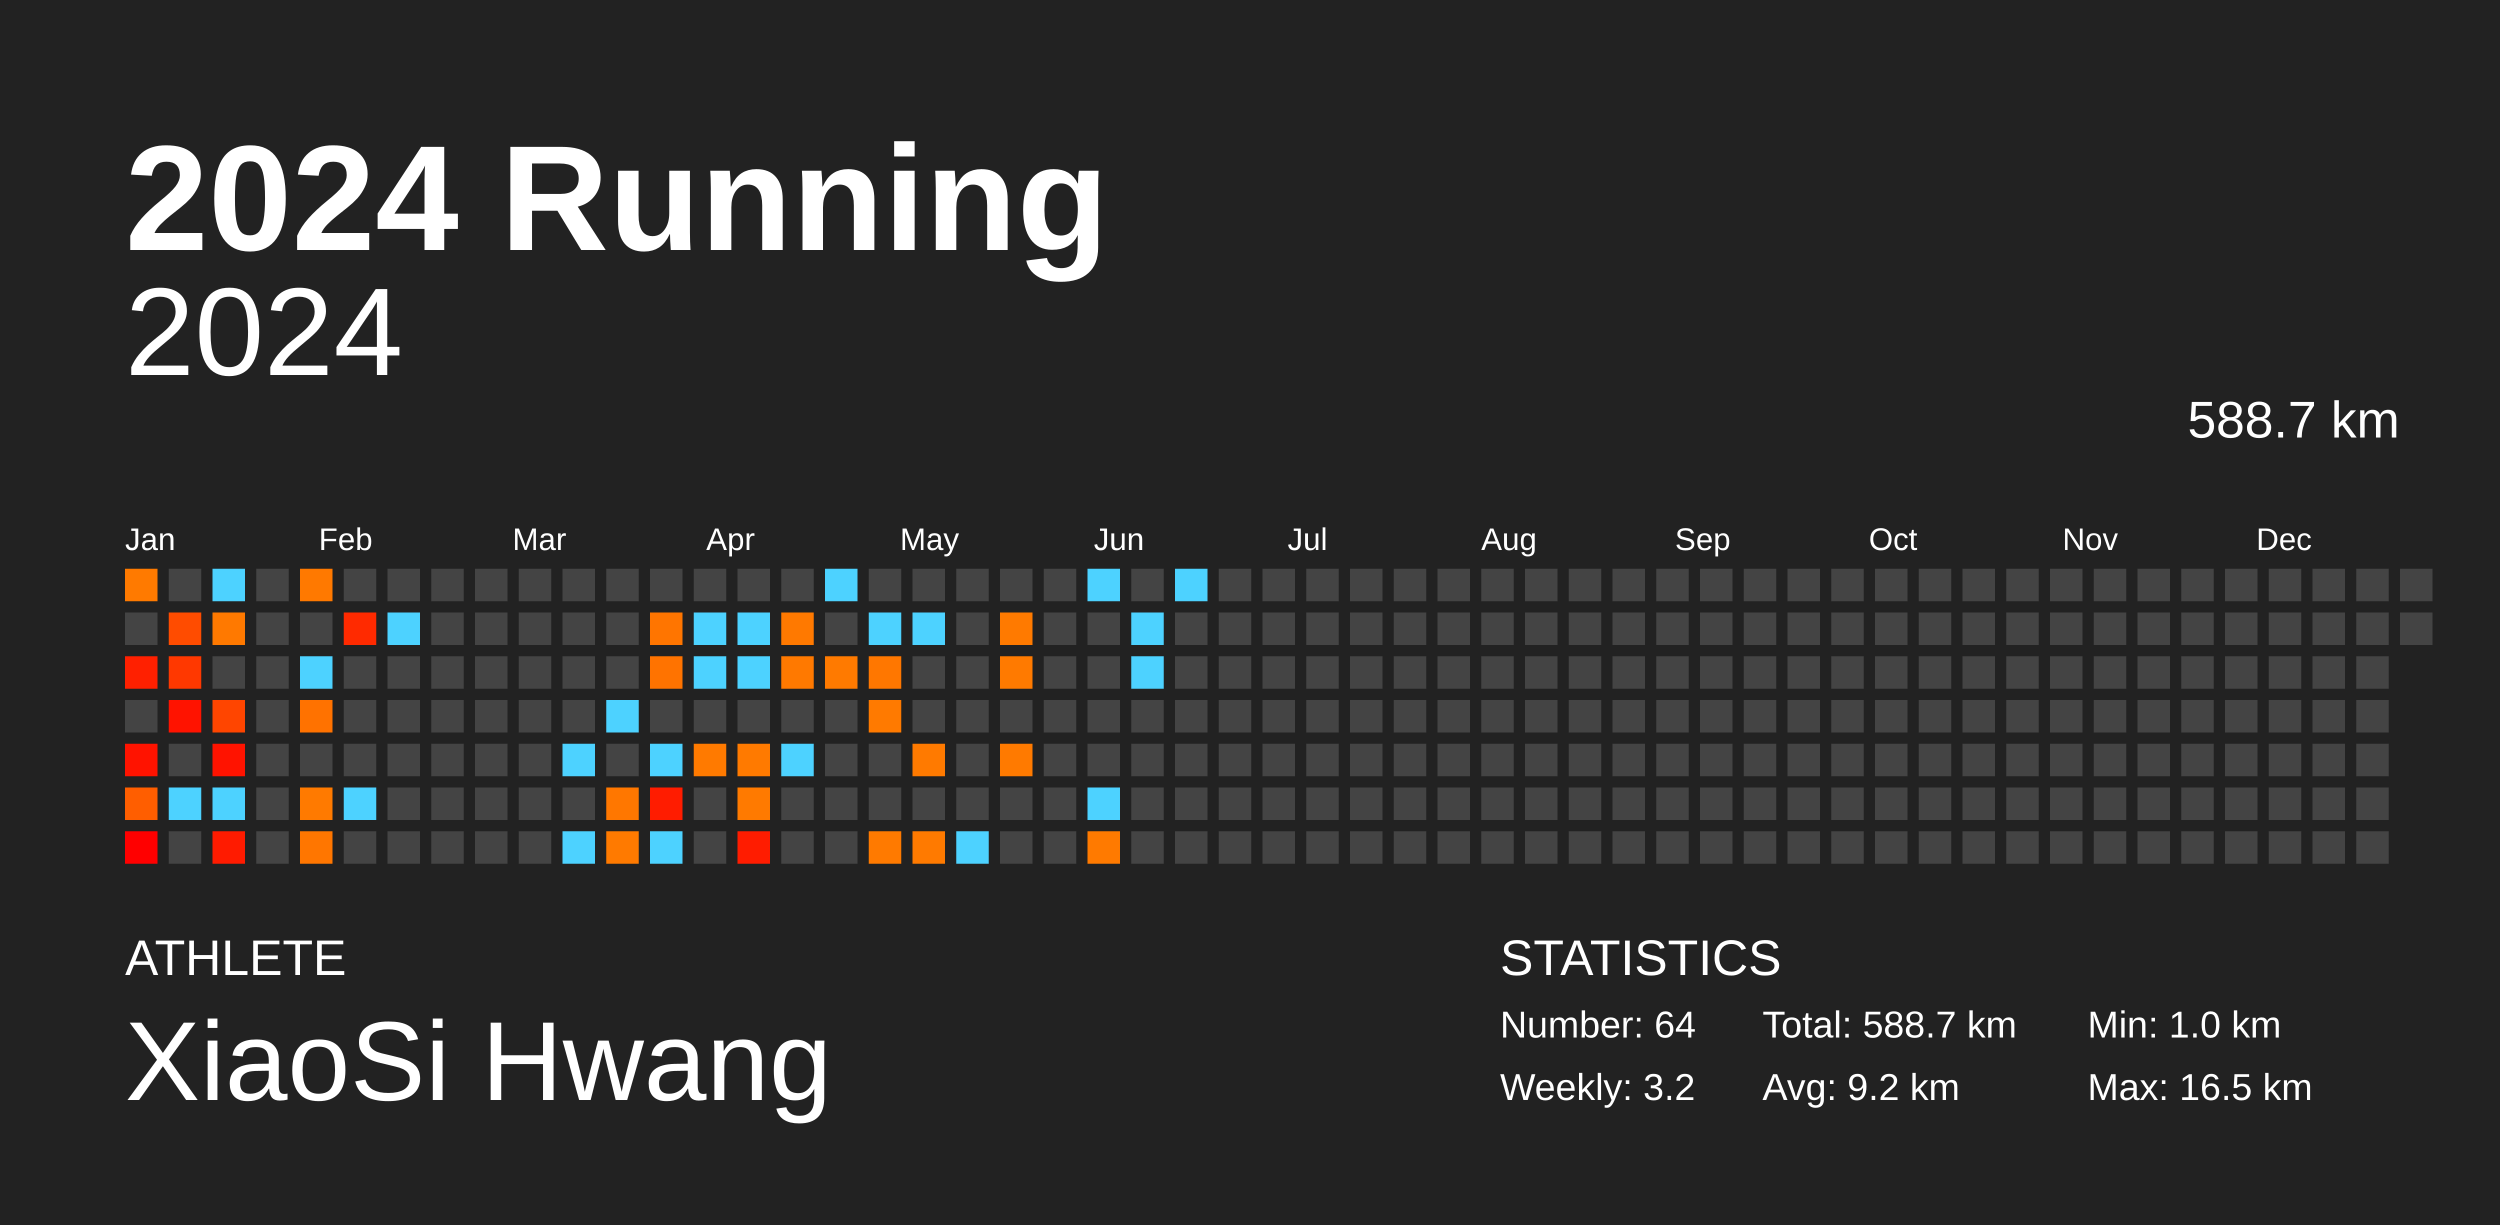
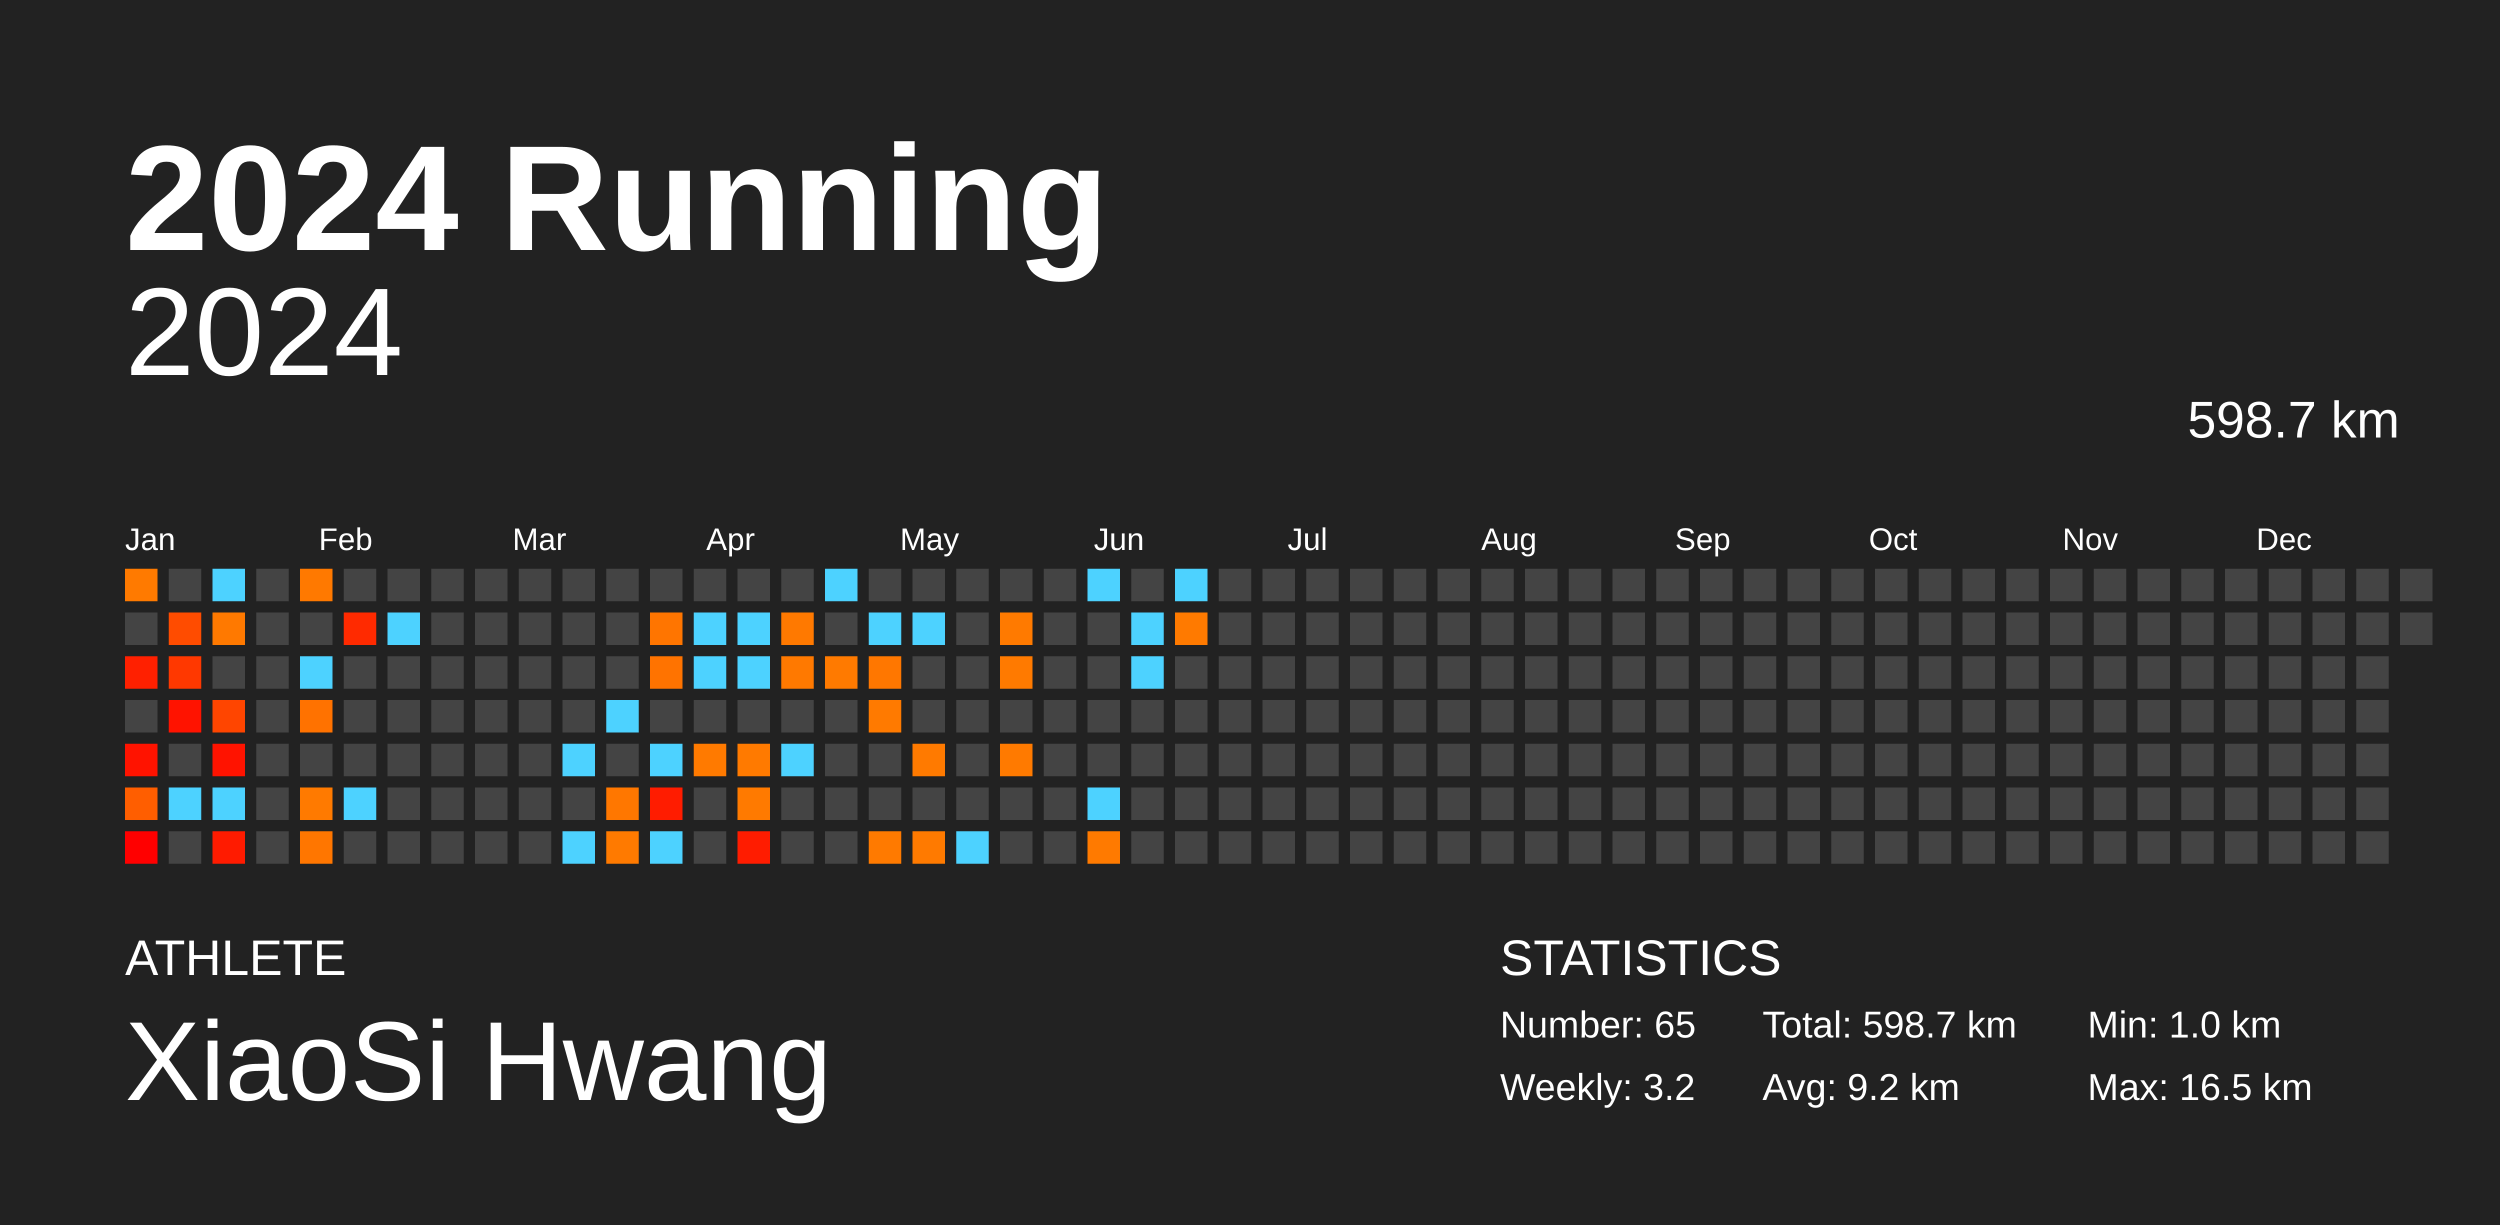
<svg xmlns="http://www.w3.org/2000/svg" baseProfile="full" height="98mm" version="1.1" viewBox="0,0,200,98" width="200mm">
  <defs />
  <rect fill="#222222" height="98" width="200" x="0" y="0" />
  <text fill="#FFFFFF" style="font-size:12px; font-family:Arial; font-weight:bold;" x="10" y="20">2024 Running</text>
  <text fill="#FFFFFF" style="font-size:4px; font-family:Arial" x="10" y="78">ATHLETE</text>
  <text fill="#FFFFFF" style="font-size:9px; font-family:Arial" x="10" y="88">XiaoSi Hwang</text>
  <text fill="#FFFFFF" style="font-size:4px; font-family:Arial" x="120" y="78">STATISTICS</text>
-   <text fill="#FFFFFF" style="font-size:3px; font-family:Arial" x="120" y="83">Number: 64</text>
+   <text fill="#FFFFFF" style="font-size:3px; font-family:Arial" x="120" y="83">Number: 65</text>
  <text fill="#FFFFFF" style="font-size:3px; font-family:Arial" x="120" y="88">Weekly: 3.2</text>
-   <text fill="#FFFFFF" style="font-size:3px; font-family:Arial" x="141" y="83">Total: 588.7 km</text>
+   <text fill="#FFFFFF" style="font-size:3px; font-family:Arial" x="141" y="83">Total: 598.7 km</text>
  <text fill="#FFFFFF" style="font-size:3px; font-family:Arial" x="141" y="88">Avg: 9.2 km</text>
  <text fill="#FFFFFF" style="font-size:3px; font-family:Arial" x="167" y="83">Min: 1.0 km</text>
  <text fill="#FFFFFF" style="font-size:3px; font-family:Arial" x="167" y="88">Max: 16.5 km</text>
  <text alignment-baseline="hanging" fill="#FFFFFF" style="font-size:10.0px; font-family:Arial;" x="10" y="30">2024</text>
-   <text alignment-baseline="hanging" fill="#FFFFFF" style="font-size:4.125px; font-family:Arial;" x="175" y="35">588.7 km</text>
+   <text alignment-baseline="hanging" fill="#FFFFFF" style="font-size:4.125px; font-family:Arial;" x="175" y="35">598.7 km</text>
  <text fill="#FFFFFF" style="font-size:2.5px; font-family:Arial" x="10.0" y="44">Jan</text>
  <text fill="#FFFFFF" style="font-size:2.5px; font-family:Arial" x="25.5" y="44">Feb</text>
  <text fill="#FFFFFF" style="font-size:2.5px; font-family:Arial" x="41.0" y="44">Mar</text>
  <text fill="#FFFFFF" style="font-size:2.5px; font-family:Arial" x="56.5" y="44">Apr</text>
  <text fill="#FFFFFF" style="font-size:2.5px; font-family:Arial" x="72.0" y="44">May</text>
  <text fill="#FFFFFF" style="font-size:2.5px; font-family:Arial" x="87.5" y="44">Jun</text>
  <text fill="#FFFFFF" style="font-size:2.5px; font-family:Arial" x="103.0" y="44">Jul</text>
  <text fill="#FFFFFF" style="font-size:2.5px; font-family:Arial" x="118.5" y="44">Aug</text>
  <text fill="#FFFFFF" style="font-size:2.5px; font-family:Arial" x="134.0" y="44">Sep</text>
  <text fill="#FFFFFF" style="font-size:2.5px; font-family:Arial" x="149.5" y="44">Oct</text>
  <text fill="#FFFFFF" style="font-size:2.5px; font-family:Arial" x="165.0" y="44">Nov</text>
  <text fill="#FFFFFF" style="font-size:2.5px; font-family:Arial" x="180.5" y="44">Dec</text>
  <rect fill="#ff7a00" height="2.6" width="2.6" x="10.0" y="45.5" />
  <rect fill="#444444" height="2.6" width="2.6" x="10.0" y="49.0" />
  <rect fill="#ff2000" height="2.6" width="2.6" x="10.0" y="52.5" />
  <rect fill="#444444" height="2.6" width="2.6" x="10.0" y="56.0" />
  <rect fill="#ff1300" height="2.6" width="2.6" x="10.0" y="59.5" />
  <rect fill="#ff5e00" height="2.6" width="2.6" x="10.0" y="63.0" />
  <rect fill="#ff0000" height="2.6" width="2.6" x="10.0" y="66.5" />
  <rect fill="#444444" height="2.6" width="2.6" x="13.5" y="45.5" />
  <rect fill="#ff4c00" height="2.6" width="2.6" x="13.5" y="49.0" />
  <rect fill="#ff3800" height="2.6" width="2.6" x="13.5" y="52.5" />
  <rect fill="#ff1300" height="2.6" width="2.6" x="13.5" y="56.0" />
  <rect fill="#444444" height="2.6" width="2.6" x="13.5" y="59.5" />
  <rect fill="#4dd2ff" height="2.6" width="2.6" x="13.5" y="63.0" />
  <rect fill="#444444" height="2.6" width="2.6" x="13.5" y="66.5" />
  <rect fill="#4dd2ff" height="2.6" width="2.6" x="17.0" y="45.5" />
  <rect fill="#ff7900" height="2.6" width="2.6" x="17.0" y="49.0" />
  <rect fill="#444444" height="2.6" width="2.6" x="17.0" y="52.5" />
  <rect fill="#ff4500" height="2.6" width="2.6" x="17.0" y="56.0" />
  <rect fill="#ff1300" height="2.6" width="2.6" x="17.0" y="59.5" />
  <rect fill="#4dd2ff" height="2.6" width="2.6" x="17.0" y="63.0" />
  <rect fill="#ff1b00" height="2.6" width="2.6" x="17.0" y="66.5" />
  <rect fill="#444444" height="2.6" width="2.6" x="20.5" y="45.5" />
  <rect fill="#444444" height="2.6" width="2.6" x="20.5" y="49.0" />
  <rect fill="#444444" height="2.6" width="2.6" x="20.5" y="52.5" />
  <rect fill="#444444" height="2.6" width="2.6" x="20.5" y="56.0" />
  <rect fill="#444444" height="2.6" width="2.6" x="20.5" y="59.5" />
  <rect fill="#444444" height="2.6" width="2.6" x="20.5" y="63.0" />
  <rect fill="#444444" height="2.6" width="2.6" x="20.5" y="66.5" />
  <rect fill="#ff7900" height="2.6" width="2.6" x="24.0" y="45.5" />
  <rect fill="#444444" height="2.6" width="2.6" x="24.0" y="49.0" />
  <rect fill="#4dd2ff" height="2.6" width="2.6" x="24.0" y="52.5" />
  <rect fill="#ff7200" height="2.6" width="2.6" x="24.0" y="56.0" />
  <rect fill="#444444" height="2.6" width="2.6" x="24.0" y="59.5" />
  <rect fill="#ff7a00" height="2.6" width="2.6" x="24.0" y="63.0" />
  <rect fill="#ff7600" height="2.6" width="2.6" x="24.0" y="66.5" />
  <rect fill="#444444" height="2.6" width="2.6" x="27.5" y="45.5" />
  <rect fill="#ff2a00" height="2.6" width="2.6" x="27.5" y="49.0" />
  <rect fill="#444444" height="2.6" width="2.6" x="27.5" y="52.5" />
  <rect fill="#444444" height="2.6" width="2.6" x="27.5" y="56.0" />
  <rect fill="#444444" height="2.6" width="2.6" x="27.5" y="59.5" />
  <rect fill="#4dd2ff" height="2.6" width="2.6" x="27.5" y="63.0" />
  <rect fill="#444444" height="2.6" width="2.6" x="27.5" y="66.5" />
  <rect fill="#444444" height="2.6" width="2.6" x="31.0" y="45.5" />
  <rect fill="#4dd2ff" height="2.6" width="2.6" x="31.0" y="49.0" />
  <rect fill="#444444" height="2.6" width="2.6" x="31.0" y="52.5" />
  <rect fill="#444444" height="2.6" width="2.6" x="31.0" y="56.0" />
  <rect fill="#444444" height="2.6" width="2.6" x="31.0" y="59.5" />
  <rect fill="#444444" height="2.6" width="2.6" x="31.0" y="63.0" />
  <rect fill="#444444" height="2.6" width="2.6" x="31.0" y="66.5" />
  <rect fill="#444444" height="2.6" width="2.6" x="34.5" y="45.5" />
  <rect fill="#444444" height="2.6" width="2.6" x="34.5" y="49.0" />
  <rect fill="#444444" height="2.6" width="2.6" x="34.5" y="52.5" />
  <rect fill="#444444" height="2.6" width="2.6" x="34.5" y="56.0" />
  <rect fill="#444444" height="2.6" width="2.6" x="34.5" y="59.5" />
  <rect fill="#444444" height="2.6" width="2.6" x="34.5" y="63.0" />
  <rect fill="#444444" height="2.6" width="2.6" x="34.5" y="66.5" />
  <rect fill="#444444" height="2.6" width="2.6" x="38.0" y="45.5" />
  <rect fill="#444444" height="2.6" width="2.6" x="38.0" y="49.0" />
  <rect fill="#444444" height="2.6" width="2.6" x="38.0" y="52.5" />
  <rect fill="#444444" height="2.6" width="2.6" x="38.0" y="56.0" />
  <rect fill="#444444" height="2.6" width="2.6" x="38.0" y="59.5" />
  <rect fill="#444444" height="2.6" width="2.6" x="38.0" y="63.0" />
  <rect fill="#444444" height="2.6" width="2.6" x="38.0" y="66.5" />
  <rect fill="#444444" height="2.6" width="2.6" x="41.5" y="45.5" />
  <rect fill="#444444" height="2.6" width="2.6" x="41.5" y="49.0" />
  <rect fill="#444444" height="2.6" width="2.6" x="41.5" y="52.5" />
  <rect fill="#444444" height="2.6" width="2.6" x="41.5" y="56.0" />
  <rect fill="#444444" height="2.6" width="2.6" x="41.5" y="59.5" />
  <rect fill="#444444" height="2.6" width="2.6" x="41.5" y="63.0" />
  <rect fill="#444444" height="2.6" width="2.6" x="41.5" y="66.5" />
  <rect fill="#444444" height="2.6" width="2.6" x="45.0" y="45.5" />
  <rect fill="#444444" height="2.6" width="2.6" x="45.0" y="49.0" />
  <rect fill="#444444" height="2.6" width="2.6" x="45.0" y="52.5" />
  <rect fill="#444444" height="2.6" width="2.6" x="45.0" y="56.0" />
  <rect fill="#4dd2ff" height="2.6" width="2.6" x="45.0" y="59.5" />
  <rect fill="#444444" height="2.6" width="2.6" x="45.0" y="63.0" />
  <rect fill="#4dd2ff" height="2.6" width="2.6" x="45.0" y="66.5" />
  <rect fill="#444444" height="2.6" width="2.6" x="48.5" y="45.5" />
  <rect fill="#444444" height="2.6" width="2.6" x="48.5" y="49.0" />
  <rect fill="#444444" height="2.6" width="2.6" x="48.5" y="52.5" />
  <rect fill="#4dd2ff" height="2.6" width="2.6" x="48.5" y="56.0" />
  <rect fill="#444444" height="2.6" width="2.6" x="48.5" y="59.5" />
  <rect fill="#ff7700" height="2.6" width="2.6" x="48.5" y="63.0" />
  <rect fill="#ff7a00" height="2.6" width="2.6" x="48.5" y="66.5" />
  <rect fill="#444444" height="2.6" width="2.6" x="52.0" y="45.5" />
  <rect fill="#ff7500" height="2.6" width="2.6" x="52.0" y="49.0" />
  <rect fill="#ff7300" height="2.6" width="2.6" x="52.0" y="52.5" />
  <rect fill="#444444" height="2.6" width="2.6" x="52.0" y="56.0" />
  <rect fill="#4dd2ff" height="2.6" width="2.6" x="52.0" y="59.5" />
  <rect fill="#ff1c00" height="2.6" width="2.6" x="52.0" y="63.0" />
  <rect fill="#4dd2ff" height="2.6" width="2.6" x="52.0" y="66.5" />
  <rect fill="#444444" height="2.6" width="2.6" x="55.5" y="45.5" />
  <rect fill="#4dd2ff" height="2.6" width="2.6" x="55.5" y="49.0" />
  <rect fill="#4dd2ff" height="2.6" width="2.6" x="55.5" y="52.5" />
  <rect fill="#444444" height="2.6" width="2.6" x="55.5" y="56.0" />
  <rect fill="#ff7a00" height="2.6" width="2.6" x="55.5" y="59.5" />
  <rect fill="#444444" height="2.6" width="2.6" x="55.5" y="63.0" />
  <rect fill="#444444" height="2.6" width="2.6" x="55.5" y="66.5" />
  <rect fill="#444444" height="2.6" width="2.6" x="59.0" y="45.5" />
  <rect fill="#4dd2ff" height="2.6" width="2.6" x="59.0" y="49.0" />
  <rect fill="#4dd2ff" height="2.6" width="2.6" x="59.0" y="52.5" />
  <rect fill="#444444" height="2.6" width="2.6" x="59.0" y="56.0" />
  <rect fill="#ff7a00" height="2.6" width="2.6" x="59.0" y="59.5" />
  <rect fill="#ff7a00" height="2.6" width="2.6" x="59.0" y="63.0" />
  <rect fill="#ff1c00" height="2.6" width="2.6" x="59.0" y="66.5" />
  <rect fill="#444444" height="2.6" width="2.6" x="62.5" y="45.5" />
  <rect fill="#ff7900" height="2.6" width="2.6" x="62.5" y="49.0" />
  <rect fill="#ff7900" height="2.6" width="2.6" x="62.5" y="52.5" />
  <rect fill="#444444" height="2.6" width="2.6" x="62.5" y="56.0" />
  <rect fill="#4dd2ff" height="2.6" width="2.6" x="62.5" y="59.5" />
  <rect fill="#444444" height="2.6" width="2.6" x="62.5" y="63.0" />
  <rect fill="#444444" height="2.6" width="2.6" x="62.5" y="66.5" />
  <rect fill="#4dd2ff" height="2.6" width="2.6" x="66.0" y="45.5" />
  <rect fill="#444444" height="2.6" width="2.6" x="66.0" y="49.0" />
  <rect fill="#ff7a00" height="2.6" width="2.6" x="66.0" y="52.5" />
  <rect fill="#444444" height="2.6" width="2.6" x="66.0" y="56.0" />
  <rect fill="#444444" height="2.6" width="2.6" x="66.0" y="59.5" />
  <rect fill="#444444" height="2.6" width="2.6" x="66.0" y="63.0" />
  <rect fill="#444444" height="2.6" width="2.6" x="66.0" y="66.5" />
  <rect fill="#444444" height="2.6" width="2.6" x="69.5" y="45.5" />
  <rect fill="#4dd2ff" height="2.6" width="2.6" x="69.5" y="49.0" />
  <rect fill="#ff7700" height="2.6" width="2.6" x="69.5" y="52.5" />
  <rect fill="#ff7a00" height="2.6" width="2.6" x="69.5" y="56.0" />
  <rect fill="#444444" height="2.6" width="2.6" x="69.5" y="59.5" />
  <rect fill="#444444" height="2.6" width="2.6" x="69.5" y="63.0" />
  <rect fill="#ff7a00" height="2.6" width="2.6" x="69.5" y="66.5" />
  <rect fill="#444444" height="2.6" width="2.6" x="73.0" y="45.5" />
  <rect fill="#4dd2ff" height="2.6" width="2.6" x="73.0" y="49.0" />
  <rect fill="#444444" height="2.6" width="2.6" x="73.0" y="52.5" />
  <rect fill="#444444" height="2.6" width="2.6" x="73.0" y="56.0" />
  <rect fill="#ff7a00" height="2.6" width="2.6" x="73.0" y="59.5" />
  <rect fill="#444444" height="2.6" width="2.6" x="73.0" y="63.0" />
  <rect fill="#ff7a00" height="2.6" width="2.6" x="73.0" y="66.5" />
  <rect fill="#444444" height="2.6" width="2.6" x="76.5" y="45.5" />
  <rect fill="#444444" height="2.6" width="2.6" x="76.5" y="49.0" />
  <rect fill="#444444" height="2.6" width="2.6" x="76.5" y="52.5" />
  <rect fill="#444444" height="2.6" width="2.6" x="76.5" y="56.0" />
  <rect fill="#444444" height="2.6" width="2.6" x="76.5" y="59.5" />
  <rect fill="#444444" height="2.6" width="2.6" x="76.5" y="63.0" />
  <rect fill="#4dd2ff" height="2.6" width="2.6" x="76.5" y="66.5" />
  <rect fill="#444444" height="2.6" width="2.6" x="80.0" y="45.5" />
  <rect fill="#ff7a00" height="2.6" width="2.6" x="80.0" y="49.0" />
  <rect fill="#ff7a00" height="2.6" width="2.6" x="80.0" y="52.5" />
  <rect fill="#444444" height="2.6" width="2.6" x="80.0" y="56.0" />
  <rect fill="#ff7a00" height="2.6" width="2.6" x="80.0" y="59.5" />
  <rect fill="#444444" height="2.6" width="2.6" x="80.0" y="63.0" />
  <rect fill="#444444" height="2.6" width="2.6" x="80.0" y="66.5" />
  <rect fill="#444444" height="2.6" width="2.6" x="83.5" y="45.5" />
  <rect fill="#444444" height="2.6" width="2.6" x="83.5" y="49.0" />
  <rect fill="#444444" height="2.6" width="2.6" x="83.5" y="52.5" />
  <rect fill="#444444" height="2.6" width="2.6" x="83.5" y="56.0" />
  <rect fill="#444444" height="2.6" width="2.6" x="83.5" y="59.5" />
  <rect fill="#444444" height="2.6" width="2.6" x="83.5" y="63.0" />
  <rect fill="#444444" height="2.6" width="2.6" x="83.5" y="66.5" />
  <rect fill="#4dd2ff" height="2.6" width="2.6" x="87.0" y="45.5" />
  <rect fill="#444444" height="2.6" width="2.6" x="87.0" y="49.0" />
  <rect fill="#444444" height="2.6" width="2.6" x="87.0" y="52.5" />
  <rect fill="#444444" height="2.6" width="2.6" x="87.0" y="56.0" />
  <rect fill="#444444" height="2.6" width="2.6" x="87.0" y="59.5" />
  <rect fill="#4dd2ff" height="2.6" width="2.6" x="87.0" y="63.0" />
  <rect fill="#ff7a00" height="2.6" width="2.6" x="87.0" y="66.5" />
  <rect fill="#444444" height="2.6" width="2.6" x="90.5" y="45.5" />
  <rect fill="#4dd2ff" height="2.6" width="2.6" x="90.5" y="49.0" />
  <rect fill="#4dd2ff" height="2.6" width="2.6" x="90.5" y="52.5" />
  <rect fill="#444444" height="2.6" width="2.6" x="90.5" y="56.0" />
  <rect fill="#444444" height="2.6" width="2.6" x="90.5" y="59.5" />
  <rect fill="#444444" height="2.6" width="2.6" x="90.5" y="63.0" />
  <rect fill="#444444" height="2.6" width="2.6" x="90.5" y="66.5" />
  <rect fill="#4dd2ff" height="2.6" width="2.6" x="94.0" y="45.5" />
-   <rect fill="#444444" height="2.6" width="2.6" x="94.0" y="49.0" />
+   <rect fill="#ff7a00" height="2.6" width="2.6" x="94.0" y="49.0" />
  <rect fill="#444444" height="2.6" width="2.6" x="94.0" y="52.5" />
  <rect fill="#444444" height="2.6" width="2.6" x="94.0" y="56.0" />
  <rect fill="#444444" height="2.6" width="2.6" x="94.0" y="59.5" />
  <rect fill="#444444" height="2.6" width="2.6" x="94.0" y="63.0" />
  <rect fill="#444444" height="2.6" width="2.6" x="94.0" y="66.5" />
  <rect fill="#444444" height="2.6" width="2.6" x="97.5" y="45.5" />
  <rect fill="#444444" height="2.6" width="2.6" x="97.5" y="49.0" />
  <rect fill="#444444" height="2.6" width="2.6" x="97.5" y="52.5" />
  <rect fill="#444444" height="2.6" width="2.6" x="97.5" y="56.0" />
  <rect fill="#444444" height="2.6" width="2.6" x="97.5" y="59.5" />
  <rect fill="#444444" height="2.6" width="2.6" x="97.5" y="63.0" />
  <rect fill="#444444" height="2.6" width="2.6" x="97.5" y="66.5" />
  <rect fill="#444444" height="2.6" width="2.6" x="101.0" y="45.5" />
  <rect fill="#444444" height="2.6" width="2.6" x="101.0" y="49.0" />
  <rect fill="#444444" height="2.6" width="2.6" x="101.0" y="52.5" />
  <rect fill="#444444" height="2.6" width="2.6" x="101.0" y="56.0" />
  <rect fill="#444444" height="2.6" width="2.6" x="101.0" y="59.5" />
  <rect fill="#444444" height="2.6" width="2.6" x="101.0" y="63.0" />
  <rect fill="#444444" height="2.6" width="2.6" x="101.0" y="66.5" />
  <rect fill="#444444" height="2.6" width="2.6" x="104.5" y="45.5" />
  <rect fill="#444444" height="2.6" width="2.6" x="104.5" y="49.0" />
  <rect fill="#444444" height="2.6" width="2.6" x="104.5" y="52.5" />
  <rect fill="#444444" height="2.6" width="2.6" x="104.5" y="56.0" />
  <rect fill="#444444" height="2.6" width="2.6" x="104.5" y="59.5" />
  <rect fill="#444444" height="2.6" width="2.6" x="104.5" y="63.0" />
  <rect fill="#444444" height="2.6" width="2.6" x="104.5" y="66.5" />
  <rect fill="#444444" height="2.6" width="2.6" x="108.0" y="45.5" />
  <rect fill="#444444" height="2.6" width="2.6" x="108.0" y="49.0" />
  <rect fill="#444444" height="2.6" width="2.6" x="108.0" y="52.5" />
  <rect fill="#444444" height="2.6" width="2.6" x="108.0" y="56.0" />
  <rect fill="#444444" height="2.6" width="2.6" x="108.0" y="59.5" />
  <rect fill="#444444" height="2.6" width="2.6" x="108.0" y="63.0" />
  <rect fill="#444444" height="2.6" width="2.6" x="108.0" y="66.5" />
  <rect fill="#444444" height="2.6" width="2.6" x="111.5" y="45.5" />
  <rect fill="#444444" height="2.6" width="2.6" x="111.5" y="49.0" />
  <rect fill="#444444" height="2.6" width="2.6" x="111.5" y="52.5" />
  <rect fill="#444444" height="2.6" width="2.6" x="111.5" y="56.0" />
  <rect fill="#444444" height="2.6" width="2.6" x="111.5" y="59.5" />
  <rect fill="#444444" height="2.6" width="2.6" x="111.5" y="63.0" />
  <rect fill="#444444" height="2.6" width="2.6" x="111.5" y="66.5" />
  <rect fill="#444444" height="2.6" width="2.6" x="115.0" y="45.5" />
  <rect fill="#444444" height="2.6" width="2.6" x="115.0" y="49.0" />
  <rect fill="#444444" height="2.6" width="2.6" x="115.0" y="52.5" />
  <rect fill="#444444" height="2.6" width="2.6" x="115.0" y="56.0" />
  <rect fill="#444444" height="2.6" width="2.6" x="115.0" y="59.5" />
  <rect fill="#444444" height="2.6" width="2.6" x="115.0" y="63.0" />
  <rect fill="#444444" height="2.6" width="2.6" x="115.0" y="66.5" />
  <rect fill="#444444" height="2.6" width="2.6" x="118.5" y="45.5" />
  <rect fill="#444444" height="2.6" width="2.6" x="118.5" y="49.0" />
  <rect fill="#444444" height="2.6" width="2.6" x="118.5" y="52.5" />
  <rect fill="#444444" height="2.6" width="2.6" x="118.5" y="56.0" />
  <rect fill="#444444" height="2.6" width="2.6" x="118.5" y="59.5" />
  <rect fill="#444444" height="2.6" width="2.6" x="118.5" y="63.0" />
  <rect fill="#444444" height="2.6" width="2.6" x="118.5" y="66.5" />
  <rect fill="#444444" height="2.6" width="2.6" x="122.0" y="45.5" />
  <rect fill="#444444" height="2.6" width="2.6" x="122.0" y="49.0" />
  <rect fill="#444444" height="2.6" width="2.6" x="122.0" y="52.5" />
  <rect fill="#444444" height="2.6" width="2.6" x="122.0" y="56.0" />
  <rect fill="#444444" height="2.6" width="2.6" x="122.0" y="59.5" />
  <rect fill="#444444" height="2.6" width="2.6" x="122.0" y="63.0" />
  <rect fill="#444444" height="2.6" width="2.6" x="122.0" y="66.5" />
  <rect fill="#444444" height="2.6" width="2.6" x="125.5" y="45.5" />
  <rect fill="#444444" height="2.6" width="2.6" x="125.5" y="49.0" />
  <rect fill="#444444" height="2.6" width="2.6" x="125.5" y="52.5" />
  <rect fill="#444444" height="2.6" width="2.6" x="125.5" y="56.0" />
  <rect fill="#444444" height="2.6" width="2.6" x="125.5" y="59.5" />
  <rect fill="#444444" height="2.6" width="2.6" x="125.5" y="63.0" />
  <rect fill="#444444" height="2.6" width="2.6" x="125.5" y="66.5" />
  <rect fill="#444444" height="2.6" width="2.6" x="129.0" y="45.5" />
  <rect fill="#444444" height="2.6" width="2.6" x="129.0" y="49.0" />
  <rect fill="#444444" height="2.6" width="2.6" x="129.0" y="52.5" />
  <rect fill="#444444" height="2.6" width="2.6" x="129.0" y="56.0" />
  <rect fill="#444444" height="2.6" width="2.6" x="129.0" y="59.5" />
  <rect fill="#444444" height="2.6" width="2.6" x="129.0" y="63.0" />
  <rect fill="#444444" height="2.6" width="2.6" x="129.0" y="66.5" />
  <rect fill="#444444" height="2.6" width="2.6" x="132.5" y="45.5" />
  <rect fill="#444444" height="2.6" width="2.6" x="132.5" y="49.0" />
  <rect fill="#444444" height="2.6" width="2.6" x="132.5" y="52.5" />
  <rect fill="#444444" height="2.6" width="2.6" x="132.5" y="56.0" />
  <rect fill="#444444" height="2.6" width="2.6" x="132.5" y="59.5" />
  <rect fill="#444444" height="2.6" width="2.6" x="132.5" y="63.0" />
  <rect fill="#444444" height="2.6" width="2.6" x="132.5" y="66.5" />
  <rect fill="#444444" height="2.6" width="2.6" x="136.0" y="45.5" />
  <rect fill="#444444" height="2.6" width="2.6" x="136.0" y="49.0" />
  <rect fill="#444444" height="2.6" width="2.6" x="136.0" y="52.5" />
  <rect fill="#444444" height="2.6" width="2.6" x="136.0" y="56.0" />
  <rect fill="#444444" height="2.6" width="2.6" x="136.0" y="59.5" />
  <rect fill="#444444" height="2.6" width="2.6" x="136.0" y="63.0" />
  <rect fill="#444444" height="2.6" width="2.6" x="136.0" y="66.5" />
  <rect fill="#444444" height="2.6" width="2.6" x="139.5" y="45.5" />
  <rect fill="#444444" height="2.6" width="2.6" x="139.5" y="49.0" />
  <rect fill="#444444" height="2.6" width="2.6" x="139.5" y="52.5" />
  <rect fill="#444444" height="2.6" width="2.6" x="139.5" y="56.0" />
  <rect fill="#444444" height="2.6" width="2.6" x="139.5" y="59.5" />
  <rect fill="#444444" height="2.6" width="2.6" x="139.5" y="63.0" />
  <rect fill="#444444" height="2.6" width="2.6" x="139.5" y="66.5" />
  <rect fill="#444444" height="2.6" width="2.6" x="143.0" y="45.5" />
  <rect fill="#444444" height="2.6" width="2.6" x="143.0" y="49.0" />
  <rect fill="#444444" height="2.6" width="2.6" x="143.0" y="52.5" />
  <rect fill="#444444" height="2.6" width="2.6" x="143.0" y="56.0" />
  <rect fill="#444444" height="2.6" width="2.6" x="143.0" y="59.5" />
  <rect fill="#444444" height="2.6" width="2.6" x="143.0" y="63.0" />
  <rect fill="#444444" height="2.6" width="2.6" x="143.0" y="66.5" />
  <rect fill="#444444" height="2.6" width="2.6" x="146.5" y="45.5" />
  <rect fill="#444444" height="2.6" width="2.6" x="146.5" y="49.0" />
  <rect fill="#444444" height="2.6" width="2.6" x="146.5" y="52.5" />
  <rect fill="#444444" height="2.6" width="2.6" x="146.5" y="56.0" />
  <rect fill="#444444" height="2.6" width="2.6" x="146.5" y="59.5" />
  <rect fill="#444444" height="2.6" width="2.6" x="146.5" y="63.0" />
  <rect fill="#444444" height="2.6" width="2.6" x="146.5" y="66.5" />
  <rect fill="#444444" height="2.6" width="2.6" x="150.0" y="45.5" />
  <rect fill="#444444" height="2.6" width="2.6" x="150.0" y="49.0" />
  <rect fill="#444444" height="2.6" width="2.6" x="150.0" y="52.5" />
  <rect fill="#444444" height="2.6" width="2.6" x="150.0" y="56.0" />
  <rect fill="#444444" height="2.6" width="2.6" x="150.0" y="59.5" />
  <rect fill="#444444" height="2.6" width="2.6" x="150.0" y="63.0" />
  <rect fill="#444444" height="2.6" width="2.6" x="150.0" y="66.5" />
  <rect fill="#444444" height="2.6" width="2.6" x="153.5" y="45.5" />
  <rect fill="#444444" height="2.6" width="2.6" x="153.5" y="49.0" />
  <rect fill="#444444" height="2.6" width="2.6" x="153.5" y="52.5" />
  <rect fill="#444444" height="2.6" width="2.6" x="153.5" y="56.0" />
  <rect fill="#444444" height="2.6" width="2.6" x="153.5" y="59.5" />
  <rect fill="#444444" height="2.6" width="2.6" x="153.5" y="63.0" />
  <rect fill="#444444" height="2.6" width="2.6" x="153.5" y="66.5" />
  <rect fill="#444444" height="2.6" width="2.6" x="157.0" y="45.5" />
  <rect fill="#444444" height="2.6" width="2.6" x="157.0" y="49.0" />
  <rect fill="#444444" height="2.6" width="2.6" x="157.0" y="52.5" />
  <rect fill="#444444" height="2.6" width="2.6" x="157.0" y="56.0" />
  <rect fill="#444444" height="2.6" width="2.6" x="157.0" y="59.5" />
  <rect fill="#444444" height="2.6" width="2.6" x="157.0" y="63.0" />
  <rect fill="#444444" height="2.6" width="2.6" x="157.0" y="66.5" />
  <rect fill="#444444" height="2.6" width="2.6" x="160.5" y="45.5" />
  <rect fill="#444444" height="2.6" width="2.6" x="160.5" y="49.0" />
  <rect fill="#444444" height="2.6" width="2.6" x="160.5" y="52.5" />
  <rect fill="#444444" height="2.6" width="2.6" x="160.5" y="56.0" />
  <rect fill="#444444" height="2.6" width="2.6" x="160.5" y="59.5" />
  <rect fill="#444444" height="2.6" width="2.6" x="160.5" y="63.0" />
  <rect fill="#444444" height="2.6" width="2.6" x="160.5" y="66.5" />
  <rect fill="#444444" height="2.6" width="2.6" x="164.0" y="45.5" />
  <rect fill="#444444" height="2.6" width="2.6" x="164.0" y="49.0" />
  <rect fill="#444444" height="2.6" width="2.6" x="164.0" y="52.5" />
  <rect fill="#444444" height="2.6" width="2.6" x="164.0" y="56.0" />
  <rect fill="#444444" height="2.6" width="2.6" x="164.0" y="59.5" />
  <rect fill="#444444" height="2.6" width="2.6" x="164.0" y="63.0" />
  <rect fill="#444444" height="2.6" width="2.6" x="164.0" y="66.5" />
  <rect fill="#444444" height="2.6" width="2.6" x="167.5" y="45.5" />
  <rect fill="#444444" height="2.6" width="2.6" x="167.5" y="49.0" />
  <rect fill="#444444" height="2.6" width="2.6" x="167.5" y="52.5" />
  <rect fill="#444444" height="2.6" width="2.6" x="167.5" y="56.0" />
  <rect fill="#444444" height="2.6" width="2.6" x="167.5" y="59.5" />
  <rect fill="#444444" height="2.6" width="2.6" x="167.5" y="63.0" />
  <rect fill="#444444" height="2.6" width="2.6" x="167.5" y="66.5" />
  <rect fill="#444444" height="2.6" width="2.6" x="171.0" y="45.5" />
  <rect fill="#444444" height="2.6" width="2.6" x="171.0" y="49.0" />
  <rect fill="#444444" height="2.6" width="2.6" x="171.0" y="52.5" />
  <rect fill="#444444" height="2.6" width="2.6" x="171.0" y="56.0" />
  <rect fill="#444444" height="2.6" width="2.6" x="171.0" y="59.5" />
  <rect fill="#444444" height="2.6" width="2.6" x="171.0" y="63.0" />
  <rect fill="#444444" height="2.6" width="2.6" x="171.0" y="66.5" />
  <rect fill="#444444" height="2.6" width="2.6" x="174.5" y="45.5" />
  <rect fill="#444444" height="2.6" width="2.6" x="174.5" y="49.0" />
  <rect fill="#444444" height="2.6" width="2.6" x="174.5" y="52.5" />
  <rect fill="#444444" height="2.6" width="2.6" x="174.5" y="56.0" />
  <rect fill="#444444" height="2.6" width="2.6" x="174.5" y="59.5" />
  <rect fill="#444444" height="2.6" width="2.6" x="174.5" y="63.0" />
  <rect fill="#444444" height="2.6" width="2.6" x="174.5" y="66.5" />
  <rect fill="#444444" height="2.6" width="2.6" x="178.0" y="45.5" />
  <rect fill="#444444" height="2.6" width="2.6" x="178.0" y="49.0" />
  <rect fill="#444444" height="2.6" width="2.6" x="178.0" y="52.5" />
  <rect fill="#444444" height="2.6" width="2.6" x="178.0" y="56.0" />
  <rect fill="#444444" height="2.6" width="2.6" x="178.0" y="59.5" />
  <rect fill="#444444" height="2.6" width="2.6" x="178.0" y="63.0" />
  <rect fill="#444444" height="2.6" width="2.6" x="178.0" y="66.5" />
  <rect fill="#444444" height="2.6" width="2.6" x="181.5" y="45.5" />
  <rect fill="#444444" height="2.6" width="2.6" x="181.5" y="49.0" />
  <rect fill="#444444" height="2.6" width="2.6" x="181.5" y="52.5" />
  <rect fill="#444444" height="2.6" width="2.6" x="181.5" y="56.0" />
  <rect fill="#444444" height="2.6" width="2.6" x="181.5" y="59.5" />
  <rect fill="#444444" height="2.6" width="2.6" x="181.5" y="63.0" />
  <rect fill="#444444" height="2.6" width="2.6" x="181.5" y="66.5" />
  <rect fill="#444444" height="2.6" width="2.6" x="185.0" y="45.5" />
  <rect fill="#444444" height="2.6" width="2.6" x="185.0" y="49.0" />
  <rect fill="#444444" height="2.6" width="2.6" x="185.0" y="52.5" />
  <rect fill="#444444" height="2.6" width="2.6" x="185.0" y="56.0" />
  <rect fill="#444444" height="2.6" width="2.6" x="185.0" y="59.5" />
  <rect fill="#444444" height="2.6" width="2.6" x="185.0" y="63.0" />
  <rect fill="#444444" height="2.6" width="2.6" x="185.0" y="66.5" />
  <rect fill="#444444" height="2.6" width="2.6" x="188.5" y="45.5" />
  <rect fill="#444444" height="2.6" width="2.6" x="188.5" y="49.0" />
  <rect fill="#444444" height="2.6" width="2.6" x="188.5" y="52.5" />
  <rect fill="#444444" height="2.6" width="2.6" x="188.5" y="56.0" />
  <rect fill="#444444" height="2.6" width="2.6" x="188.5" y="59.5" />
  <rect fill="#444444" height="2.6" width="2.6" x="188.5" y="63.0" />
  <rect fill="#444444" height="2.6" width="2.6" x="188.5" y="66.5" />
  <rect fill="#444444" height="2.6" width="2.6" x="192.0" y="45.5" />
  <rect fill="#444444" height="2.6" width="2.6" x="192.0" y="49.0" />
</svg>
